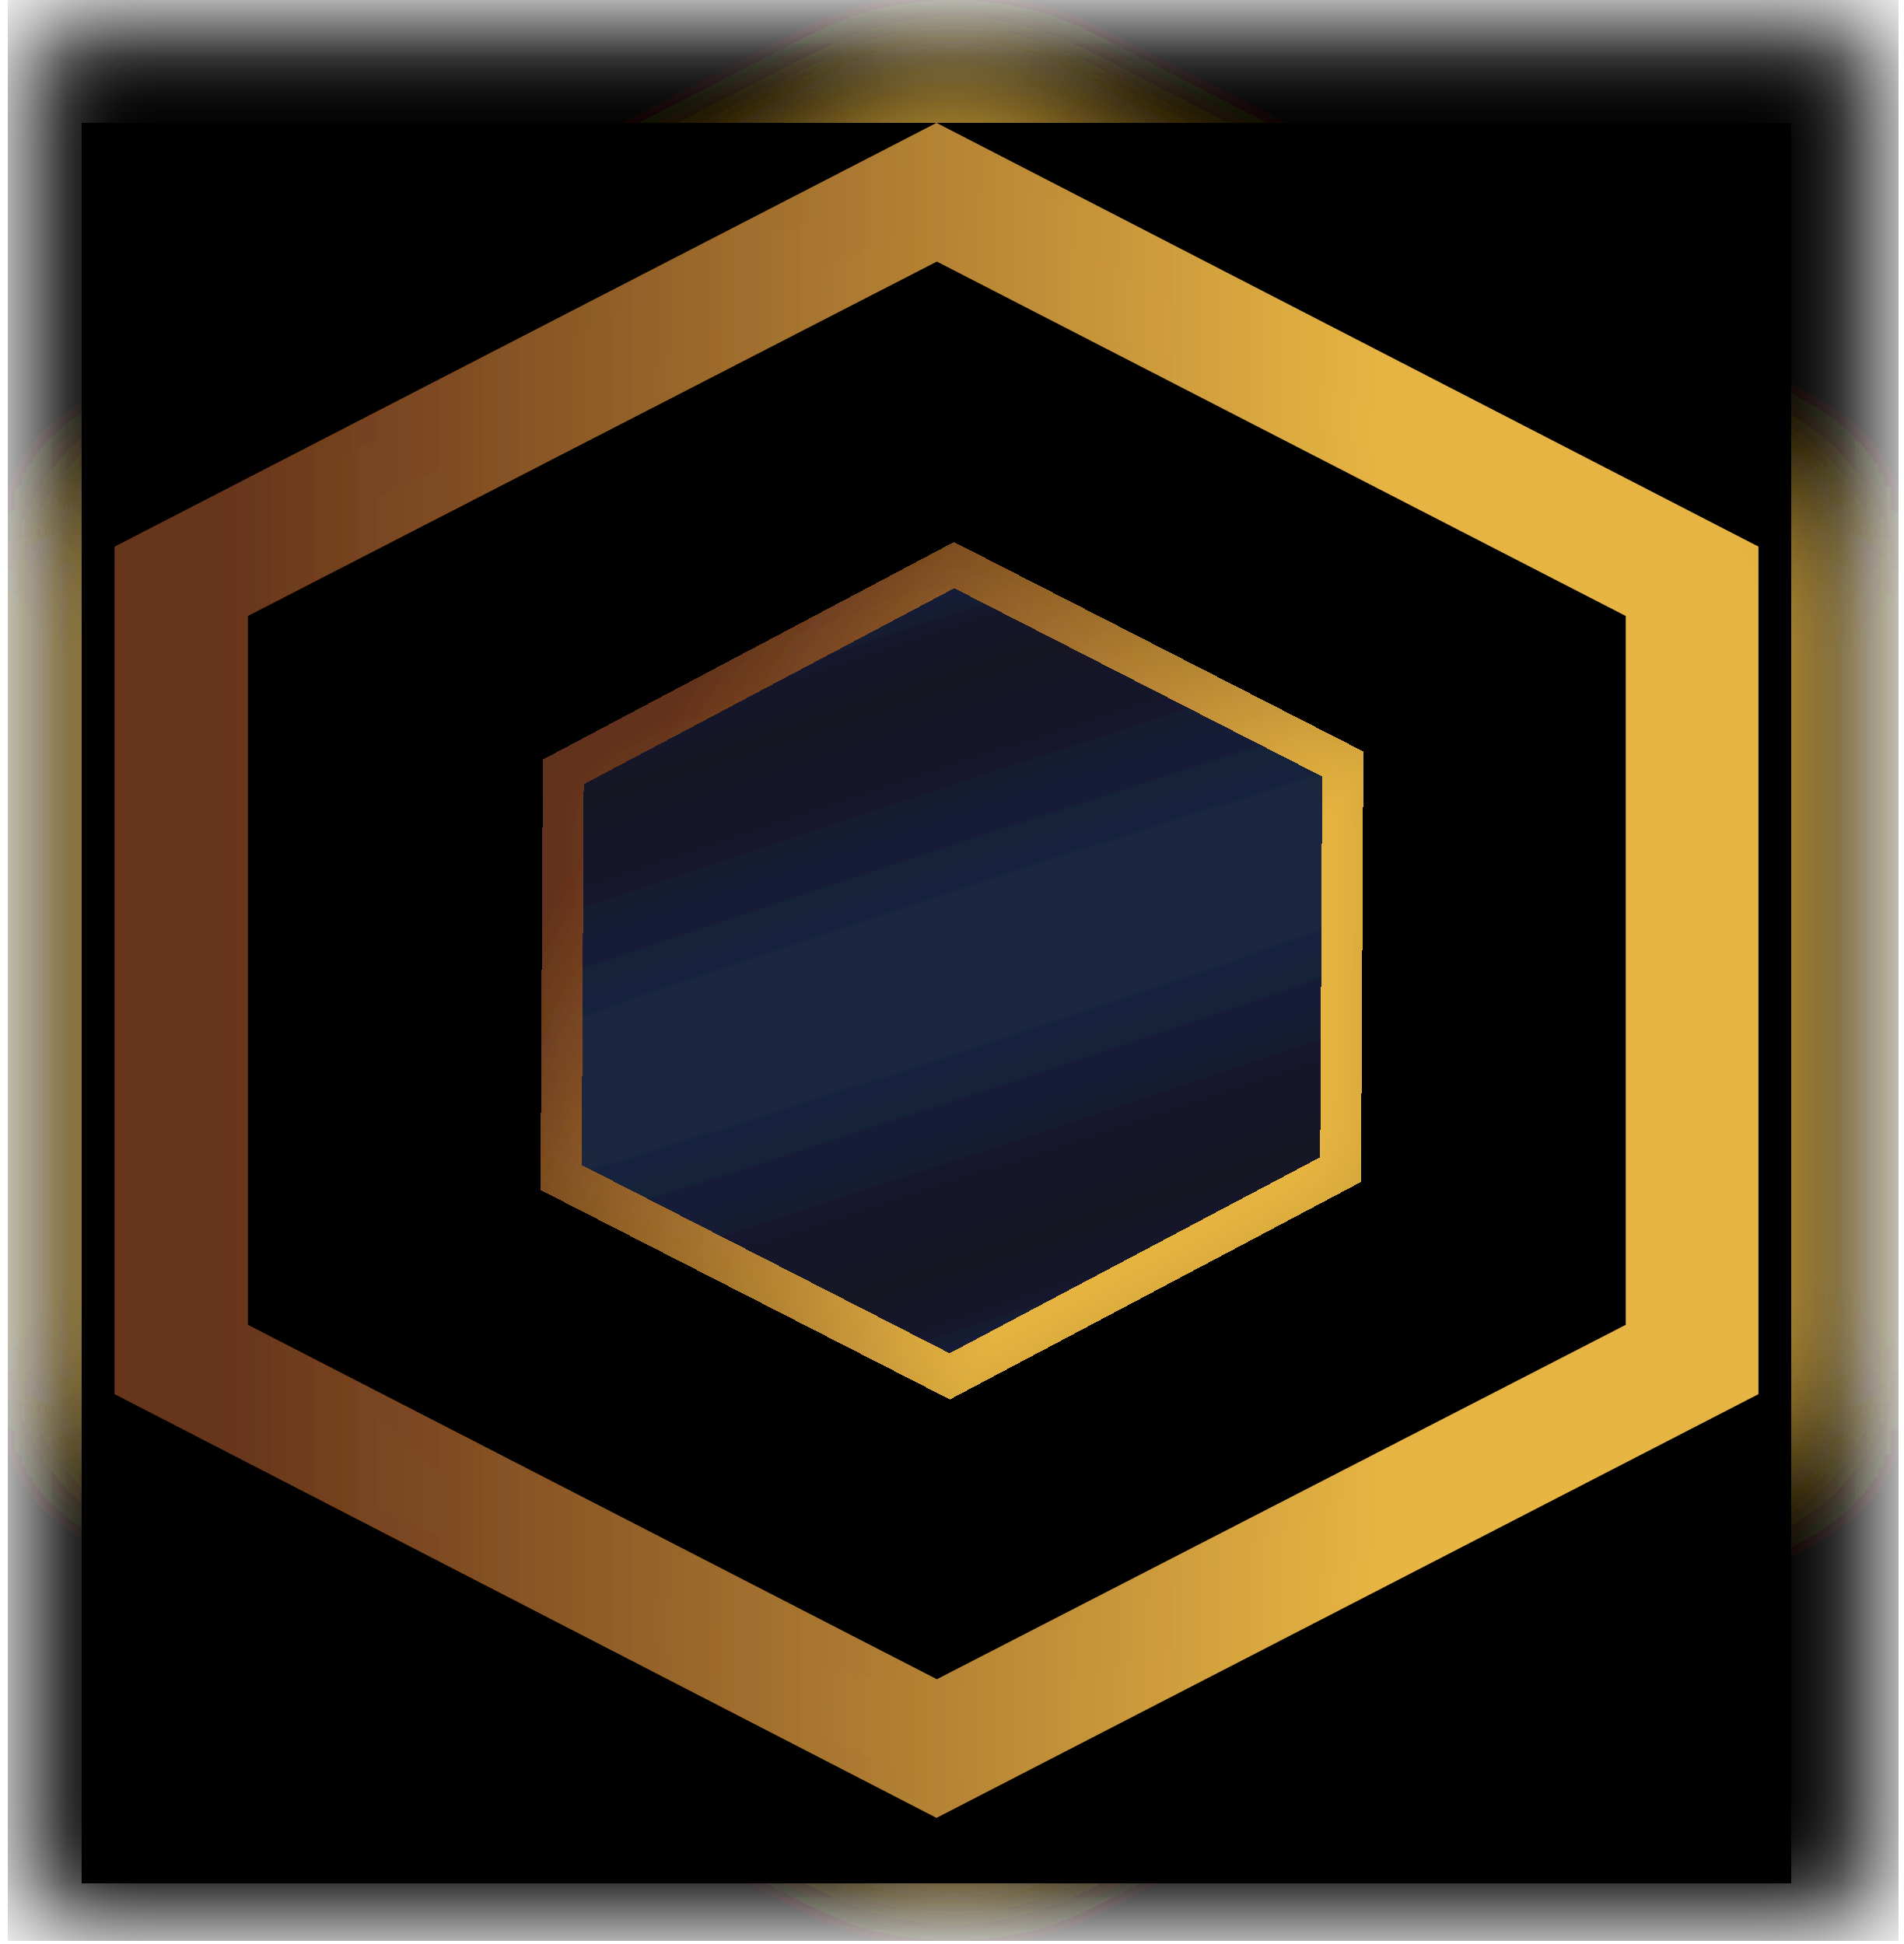
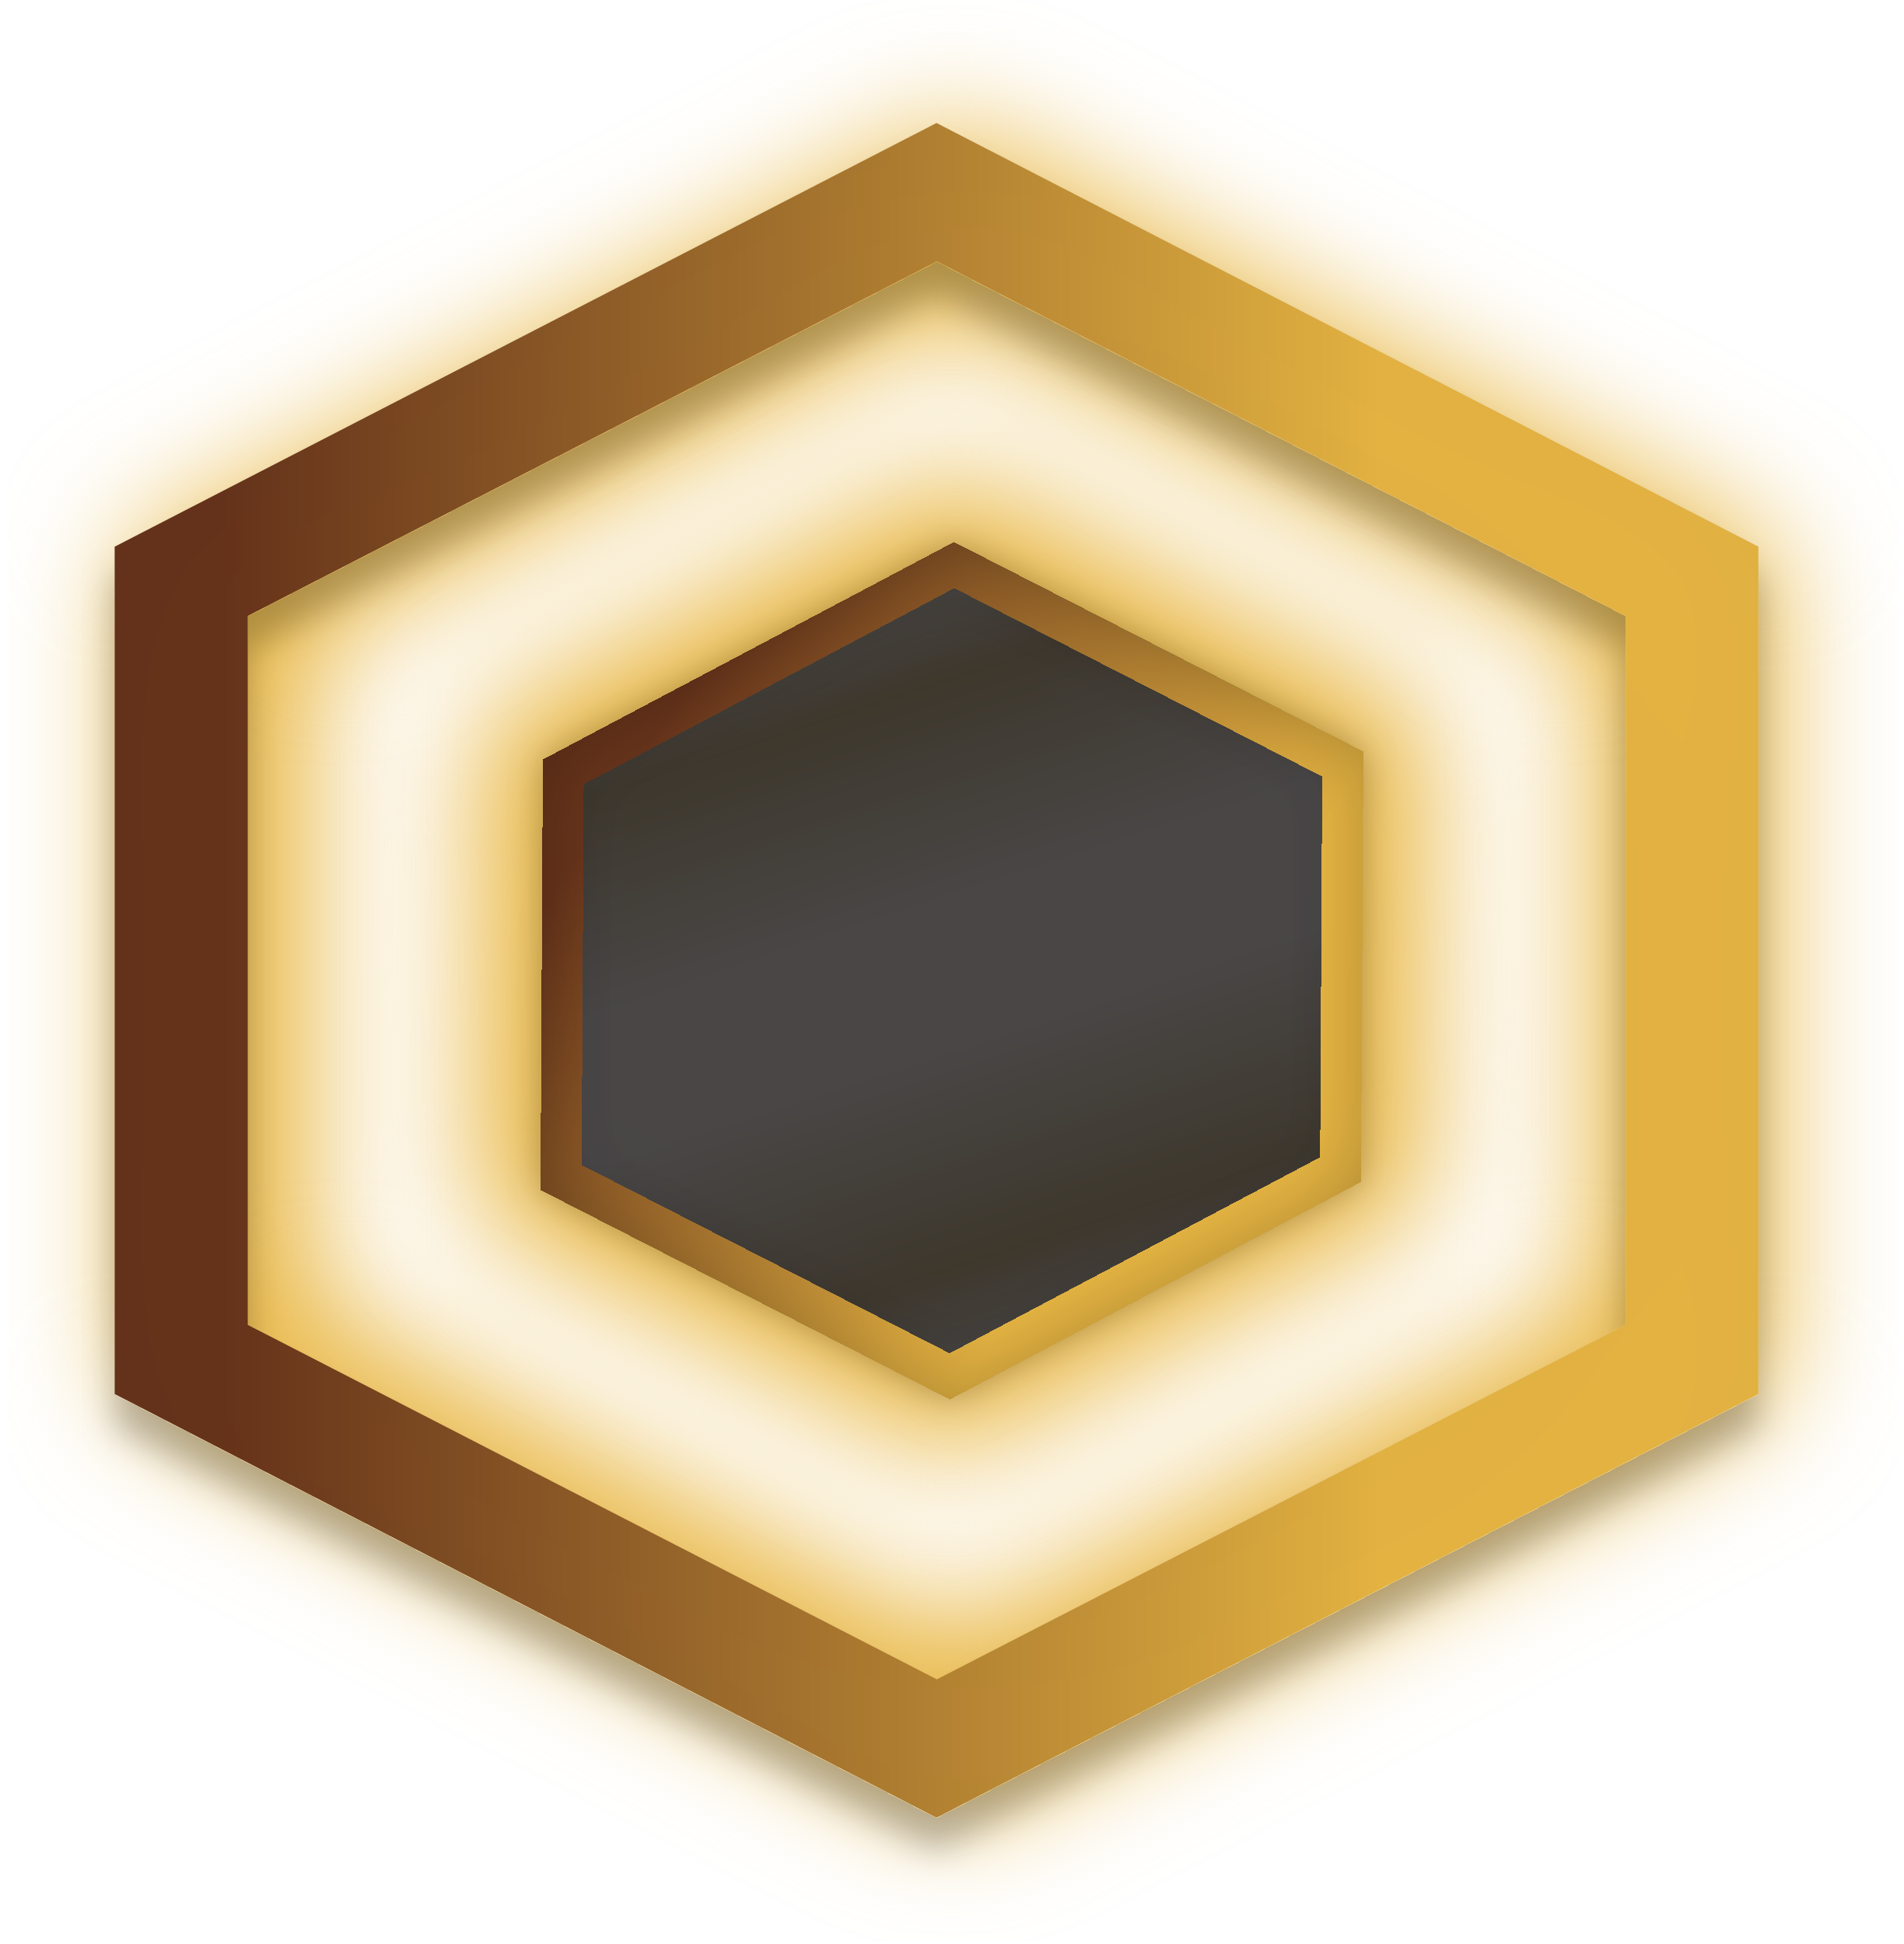
<svg xmlns="http://www.w3.org/2000/svg" width="232" height="237" viewBox="0 0 232 237" fill="none">
  <g filter="url(#filter0_f_821593_564)">
    <path fill-rule="evenodd" clip-rule="evenodd" d="M15.983 169.953L116.154 221.604L216.324 169.953L216.324 66.651L116.154 15L15.983 66.651L15.983 169.953ZM38.065 158.75L116.007 199L193.949 158.75L193.949 78.25L116.007 38L38.065 78.25L38.065 158.75Z" fill="#E9B743" />
  </g>
  <g filter="url(#filter1_f_821593_564)">
    <path d="M173.42 147.066L115.654 177.632L58.214 148.233L58.539 88.268L116.305 57.702L173.745 87.101L173.42 147.066Z" fill="#E9B743" />
    <path d="M173.42 147.066L115.654 177.632L58.214 148.233L58.539 88.268L116.305 57.702L173.745 87.101L173.42 147.066Z" stroke="#E9B743" stroke-miterlimit="10" />
  </g>
  <g filter="url(#filter2_di_821593_564)">
    <path fill-rule="evenodd" clip-rule="evenodd" d="M13.976 169.953L114.147 221.604L214.317 169.953L214.317 66.651L114.147 15L13.976 66.651L13.976 169.953ZM30.205 161.523L114.19 204.741L198.175 161.523L198.175 75.086L114.19 31.868L30.205 75.086L30.205 161.523Z" fill="url(#paint0_linear_821593_564)" />
  </g>
  <g filter="url(#filter3_di_821593_564)">
    <path d="M163.397 142.592L115.76 167.798L68.391 143.554L68.66 94.103L116.297 68.897L163.666 93.141L163.397 142.592Z" fill="url(#paint1_diamond_821593_564)" fill-opacity="0.8" shape-rendering="crispEdges" />
    <path d="M163.397 142.592L115.76 167.798L68.391 143.554L68.66 94.103L116.297 68.897L163.666 93.141L163.397 142.592Z" stroke="url(#paint2_linear_821593_564)" stroke-width="5" stroke-miterlimit="10" shape-rendering="crispEdges" />
  </g>
  <defs>
-     <filter id="filter0_f_821593_564" x="0.982" y="0" width="230.342" height="236.604" filterUnits="userSpaceOnUse" colorInterpolationFilters="sRGB">
-       <feFlood floodOpacity="0" result="BackgroundImageFix" />
+     <filter id="filter0_f_821593_564" x="0.982" y="0" width="230.342" height="236.604" filterUnits="userSpaceOnUse" color-interpolation-filters="sRGB">
+       <feFlood flood-opacity="0" result="BackgroundImageFix" />
      <feBlend mode="normal" in="SourceGraphic" in2="BackgroundImageFix" result="shape" />
      <feGaussianBlur stdDeviation="7.5" result="effect1_foregroundBlur_821593_564" />
    </filter>
-     <filter id="filter1_f_821593_564" x="42.691" y="42.152" width="146.576" height="151.029" filterUnits="userSpaceOnUse" colorInterpolationFilters="sRGB">
-       <feFlood floodOpacity="0" result="BackgroundImageFix" />
+     <filter id="filter1_f_821593_564" x="42.691" y="42.152" width="146.576" height="151.029" filterUnits="userSpaceOnUse" color-interpolation-filters="sRGB">
+       <feFlood flood-opacity="0" result="BackgroundImageFix" />
      <feBlend mode="normal" in="SourceGraphic" in2="BackgroundImageFix" result="shape" />
      <feGaussianBlur stdDeviation="7.5" result="effect1_foregroundBlur_821593_564" />
    </filter>
-     <filter id="filter2_di_821593_564" x="9.976" y="15" width="208.342" height="214.604" filterUnits="userSpaceOnUse" colorInterpolationFilters="sRGB">
-       <feFlood floodOpacity="0" result="BackgroundImageFix" />
+     <filter id="filter2_di_821593_564" x="9.976" y="15" width="208.342" height="214.604" filterUnits="userSpaceOnUse" color-interpolation-filters="sRGB">
+       <feFlood flood-opacity="0" result="BackgroundImageFix" />
      <feColorMatrix in="SourceAlpha" type="matrix" values="0 0 0 0 0 0 0 0 0 0 0 0 0 0 0 0 0 0 127 0" result="hardAlpha" />
      <feOffset dy="4" />
      <feGaussianBlur stdDeviation="2" />
      <feComposite in2="hardAlpha" operator="out" />
      <feColorMatrix type="matrix" values="0 0 0 0 0 0 0 0 0 0 0 0 0 0 0 0 0 0 0.25 0" />
      <feBlend mode="normal" in2="BackgroundImageFix" result="effect1_dropShadow_821593_564" />
      <feBlend mode="normal" in="SourceGraphic" in2="effect1_dropShadow_821593_564" result="shape" />
      <feColorMatrix in="SourceAlpha" type="matrix" values="0 0 0 0 0 0 0 0 0 0 0 0 0 0 0 0 0 0 127 0" result="hardAlpha" />
      <feOffset dx="4" dy="4" />
      <feGaussianBlur stdDeviation="14" />
      <feComposite in2="hardAlpha" operator="arithmetic" k2="-1" k3="1" />
      <feColorMatrix type="matrix" values="0 0 0 0 0 0 0 0 0 0 0 0 0 0 0 0 0 0 0.05 0" />
      <feBlend mode="normal" in2="shape" result="effect2_innerShadow_821593_564" />
    </filter>
-     <filter id="filter3_di_821593_564" x="61.781" y="62.148" width="108.495" height="112.399" filterUnits="userSpaceOnUse" colorInterpolationFilters="sRGB">
-       <feFlood floodOpacity="0" result="BackgroundImageFix" />
+     <filter id="filter3_di_821593_564" x="61.781" y="62.148" width="108.495" height="112.399" filterUnits="userSpaceOnUse" color-interpolation-filters="sRGB">
+       <feFlood flood-opacity="0" result="BackgroundImageFix" />
      <feColorMatrix in="SourceAlpha" type="matrix" values="0 0 0 0 0 0 0 0 0 0 0 0 0 0 0 0 0 0 127 0" result="hardAlpha" />
      <feOffset />
      <feGaussianBlur stdDeviation="2" />
      <feComposite in2="hardAlpha" operator="out" />
      <feColorMatrix type="matrix" values="0 0 0 0 0 0 0 0 0 0 0 0 0 0 0 0 0 0 0.25 0" />
      <feBlend mode="normal" in2="BackgroundImageFix" result="effect1_dropShadow_821593_564" />
      <feBlend mode="normal" in="SourceGraphic" in2="effect1_dropShadow_821593_564" result="shape" />
      <feColorMatrix in="SourceAlpha" type="matrix" values="0 0 0 0 0 0 0 0 0 0 0 0 0 0 0 0 0 0 127 0" result="hardAlpha" />
      <feOffset />
      <feGaussianBlur stdDeviation="5" />
      <feComposite in2="hardAlpha" operator="arithmetic" k2="-1" k3="1" />
      <feColorMatrix type="matrix" values="0 0 0 0 0 0 0 0 0 0 0 0 0 0 0 0 0 0 0.25 0" />
      <feBlend mode="normal" in2="shape" result="effect2_innerShadow_821593_564" />
    </filter>
    <linearGradient id="paint0_linear_821593_564" x1="13.99" y1="118.302" x2="214.317" y2="118.302" gradientUnits="userSpaceOnUse">
      <stop offset="0.065" stop-color="#68341B" />
      <stop offset="0.77" stop-color="#E9B743" />
      <stop offset="0.98" stop-color="#E9B743" />
    </linearGradient>
    <radialGradient id="paint1_diamond_821593_564" cx="0" cy="0" r="1" gradientUnits="userSpaceOnUse" gradientTransform="translate(116.399 118.537) rotate(-108.087) scale(66.8312 1098.74)">
      <stop offset="0.135" stop-color="#202946" />
      <stop offset="0.51" stop-color="#121727" />
      <stop offset="0.795" stop-color="#242E4E" />
    </radialGradient>
    <linearGradient id="paint2_linear_821593_564" x1="68.666" y1="94.107" x2="157.806" y2="151.305" gradientUnits="userSpaceOnUse">
      <stop offset="0.065" stop-color="#68341B" />
      <stop offset="0.77" stop-color="#E9B743" />
      <stop offset="0.98" stop-color="#E9B743" />
    </linearGradient>
  </defs>
</svg>
